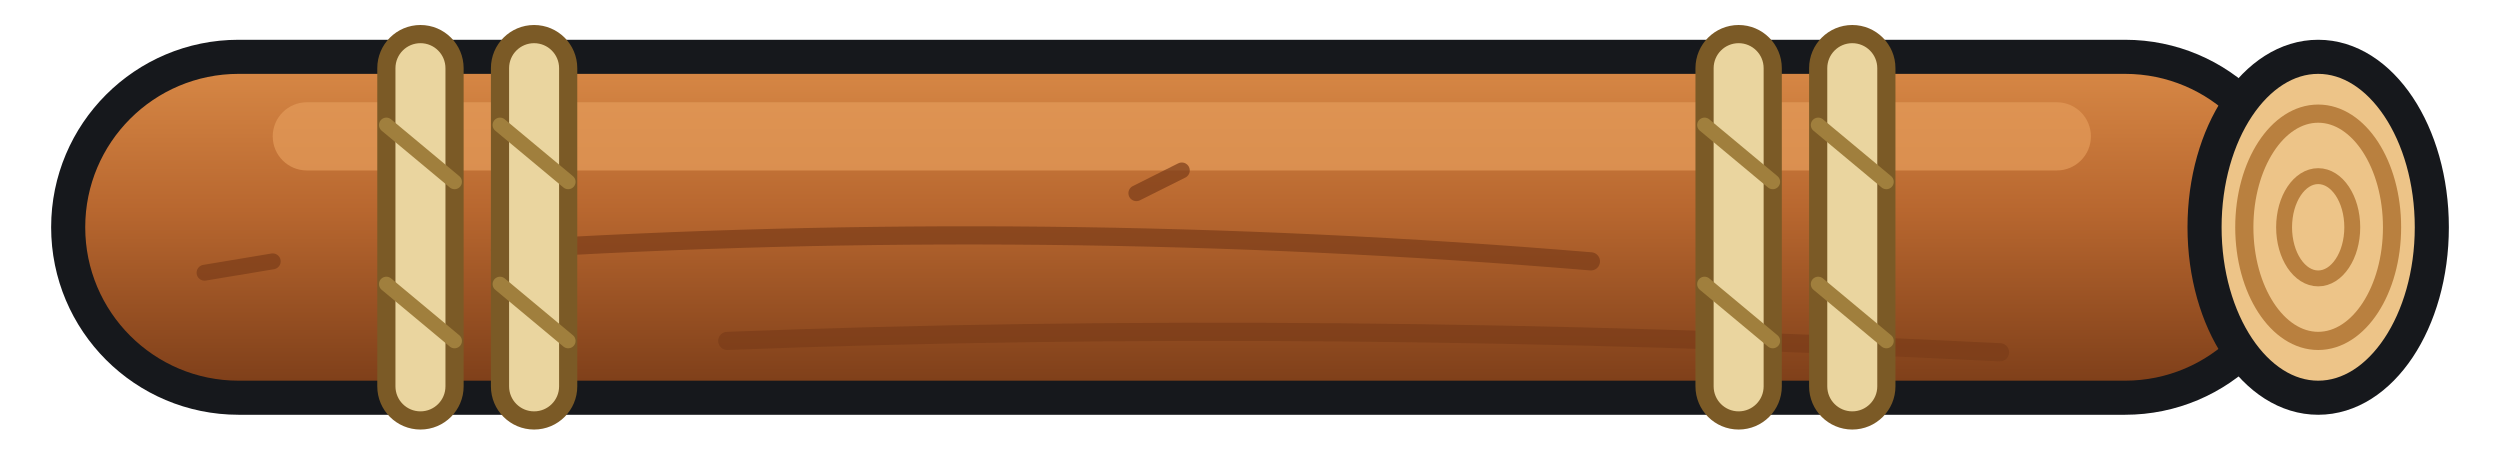
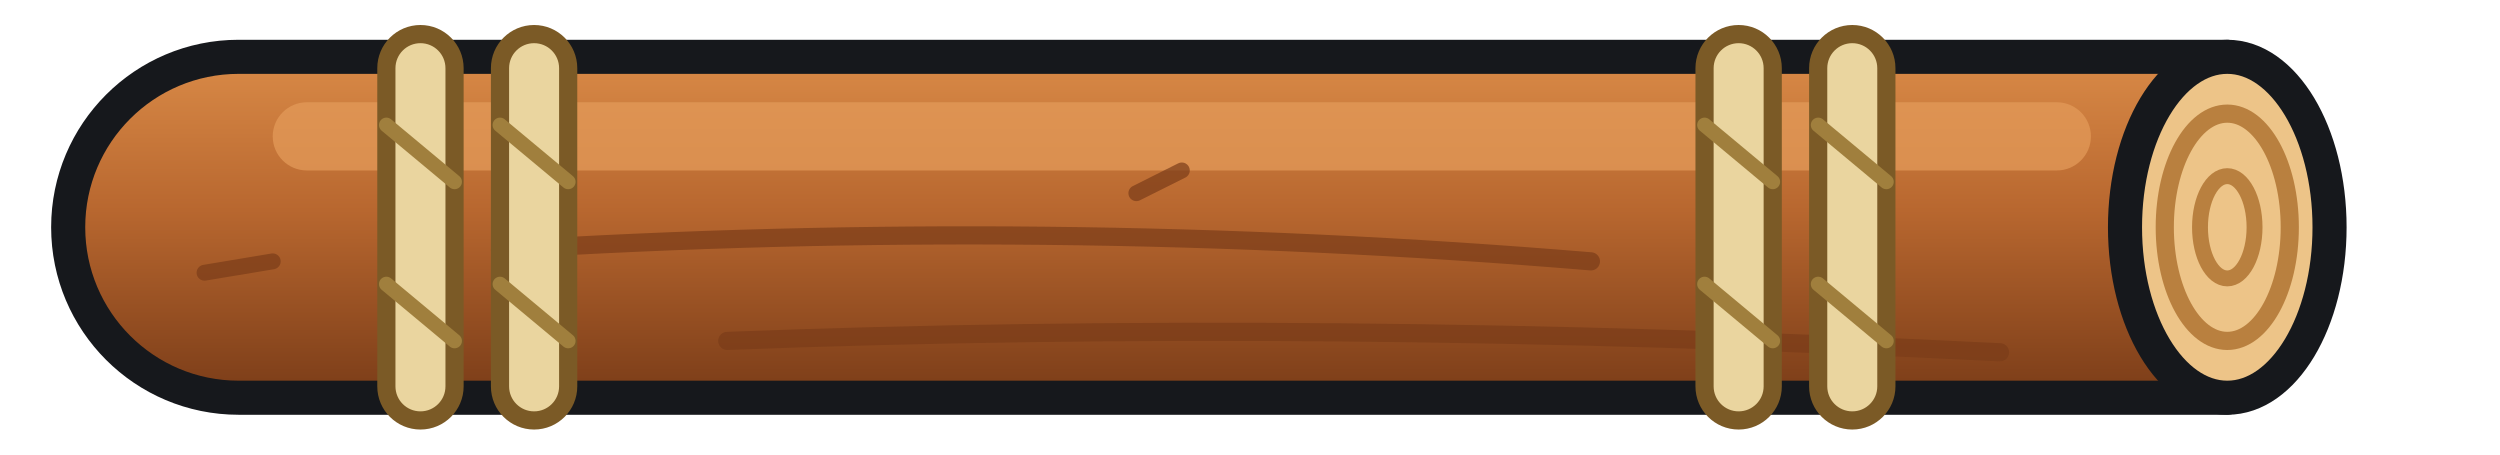
<svg xmlns="http://www.w3.org/2000/svg" viewBox="0 0 220 40" width="220" height="40">
  <defs>
    <linearGradient id="plank_body" gradientUnits="userSpaceOnUse" x1="0" y1="5" x2="0" y2="35">
      <stop offset="0" stop-color="#d98a47" />
      <stop offset="0.45" stop-color="#b8672f" />
      <stop offset="1" stop-color="#7a3c18" />
    </linearGradient>
  </defs>
-   <rect x="6" y="5" width="196" height="30" fill="url(#plank_body)" rx="15" stroke="#16181c" stroke-width="3" />
+   <path d="M21 5H196V35H21A15 15 0 0 1 21 5Z" fill="url(#plank_body)" stroke="#16181c" stroke-width="3" stroke-linejoin="round" />
  <rect x="24" y="9" width="160" height="6" fill="#e39a58" rx="3" opacity="0.75" />
  <path d="M44 22Q92 19 140 23" fill="none" stroke="#7a3c18" stroke-width="1.6" stroke-linecap="round" stroke-linejoin="round" opacity="0.7" />
  <path d="M64 30Q116 28 176 31" fill="none" stroke="#7a3c18" stroke-width="1.6" stroke-linecap="round" stroke-linejoin="round" opacity="0.7" />
  <path d="M100 17l4 -2" fill="none" stroke="#7a3c18" stroke-width="1.4" stroke-linecap="round" stroke-linejoin="round" opacity="0.7" />
  <path d="M18 24l6 -1" fill="none" stroke="#7a3c18" stroke-width="1.4" stroke-linecap="round" stroke-linejoin="round" opacity="0.7" />
-   <ellipse cx="204" cy="20" rx="10" ry="15" fill="#edc488" stroke="#16181c" stroke-width="3" />
-   <ellipse cx="204" cy="20" rx="6.5" ry="10" fill="none" stroke="#b9803f" stroke-width="1.6" />
-   <ellipse cx="204" cy="20" rx="3" ry="4.5" fill="none" stroke="#b9803f" stroke-width="1.4" />
+   <ellipse cx="196" cy="20" rx="9" ry="15" fill="#edc488" stroke="#16181c" stroke-width="3" />
+   <ellipse cx="196" cy="20" rx="5.5" ry="10" fill="none" stroke="#b9803f" stroke-width="1.6" />
+   <ellipse cx="196" cy="20" rx="2.4" ry="4.5" fill="none" stroke="#b9803f" stroke-width="1.4" />
  <rect x="34" y="3" width="6" height="34" fill="#ead59f" rx="3" stroke="#7b5a26" stroke-width="1.6" />
  <rect x="44" y="3" width="6" height="34" fill="#ead59f" rx="3" stroke="#7b5a26" stroke-width="1.6" />
  <path d="M34 11L40 16M44 11L50 16M34 25L40 30M44 25L50 30" fill="none" stroke="#a07f3d" stroke-width="1.3" stroke-linecap="round" stroke-linejoin="round" />
  <rect x="150" y="3" width="6" height="34" fill="#ead59f" rx="3" stroke="#7b5a26" stroke-width="1.6" />
  <rect x="160" y="3" width="6" height="34" fill="#ead59f" rx="3" stroke="#7b5a26" stroke-width="1.6" />
  <path d="M150 11L156 16M160 11L166 16M150 25L156 30M160 25L166 30" fill="none" stroke="#a07f3d" stroke-width="1.3" stroke-linecap="round" stroke-linejoin="round" />
</svg>
